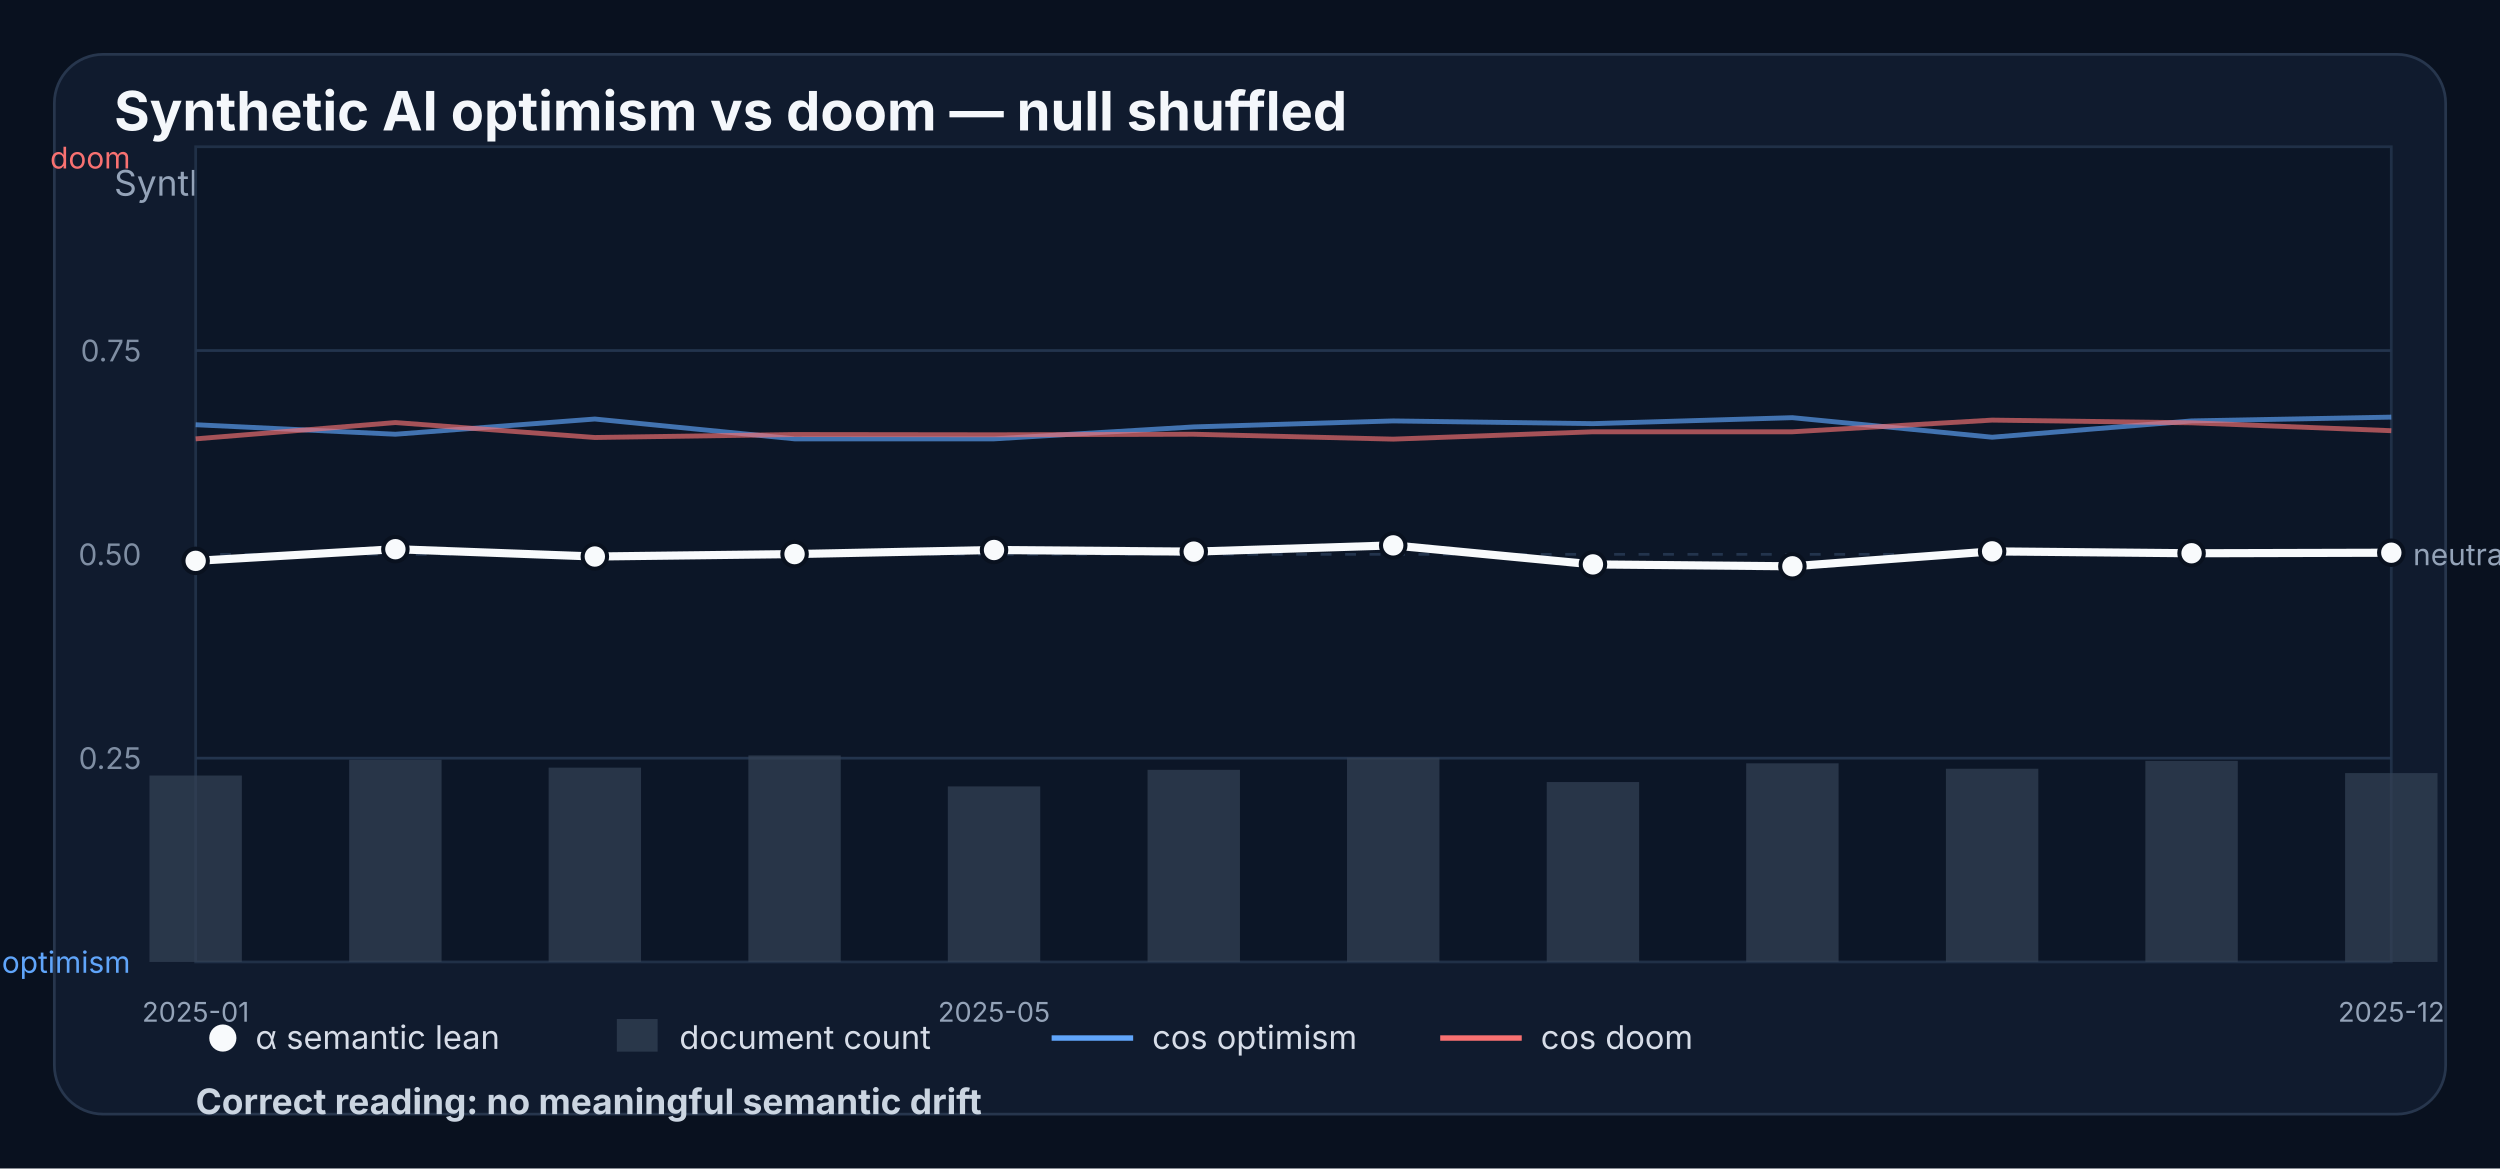
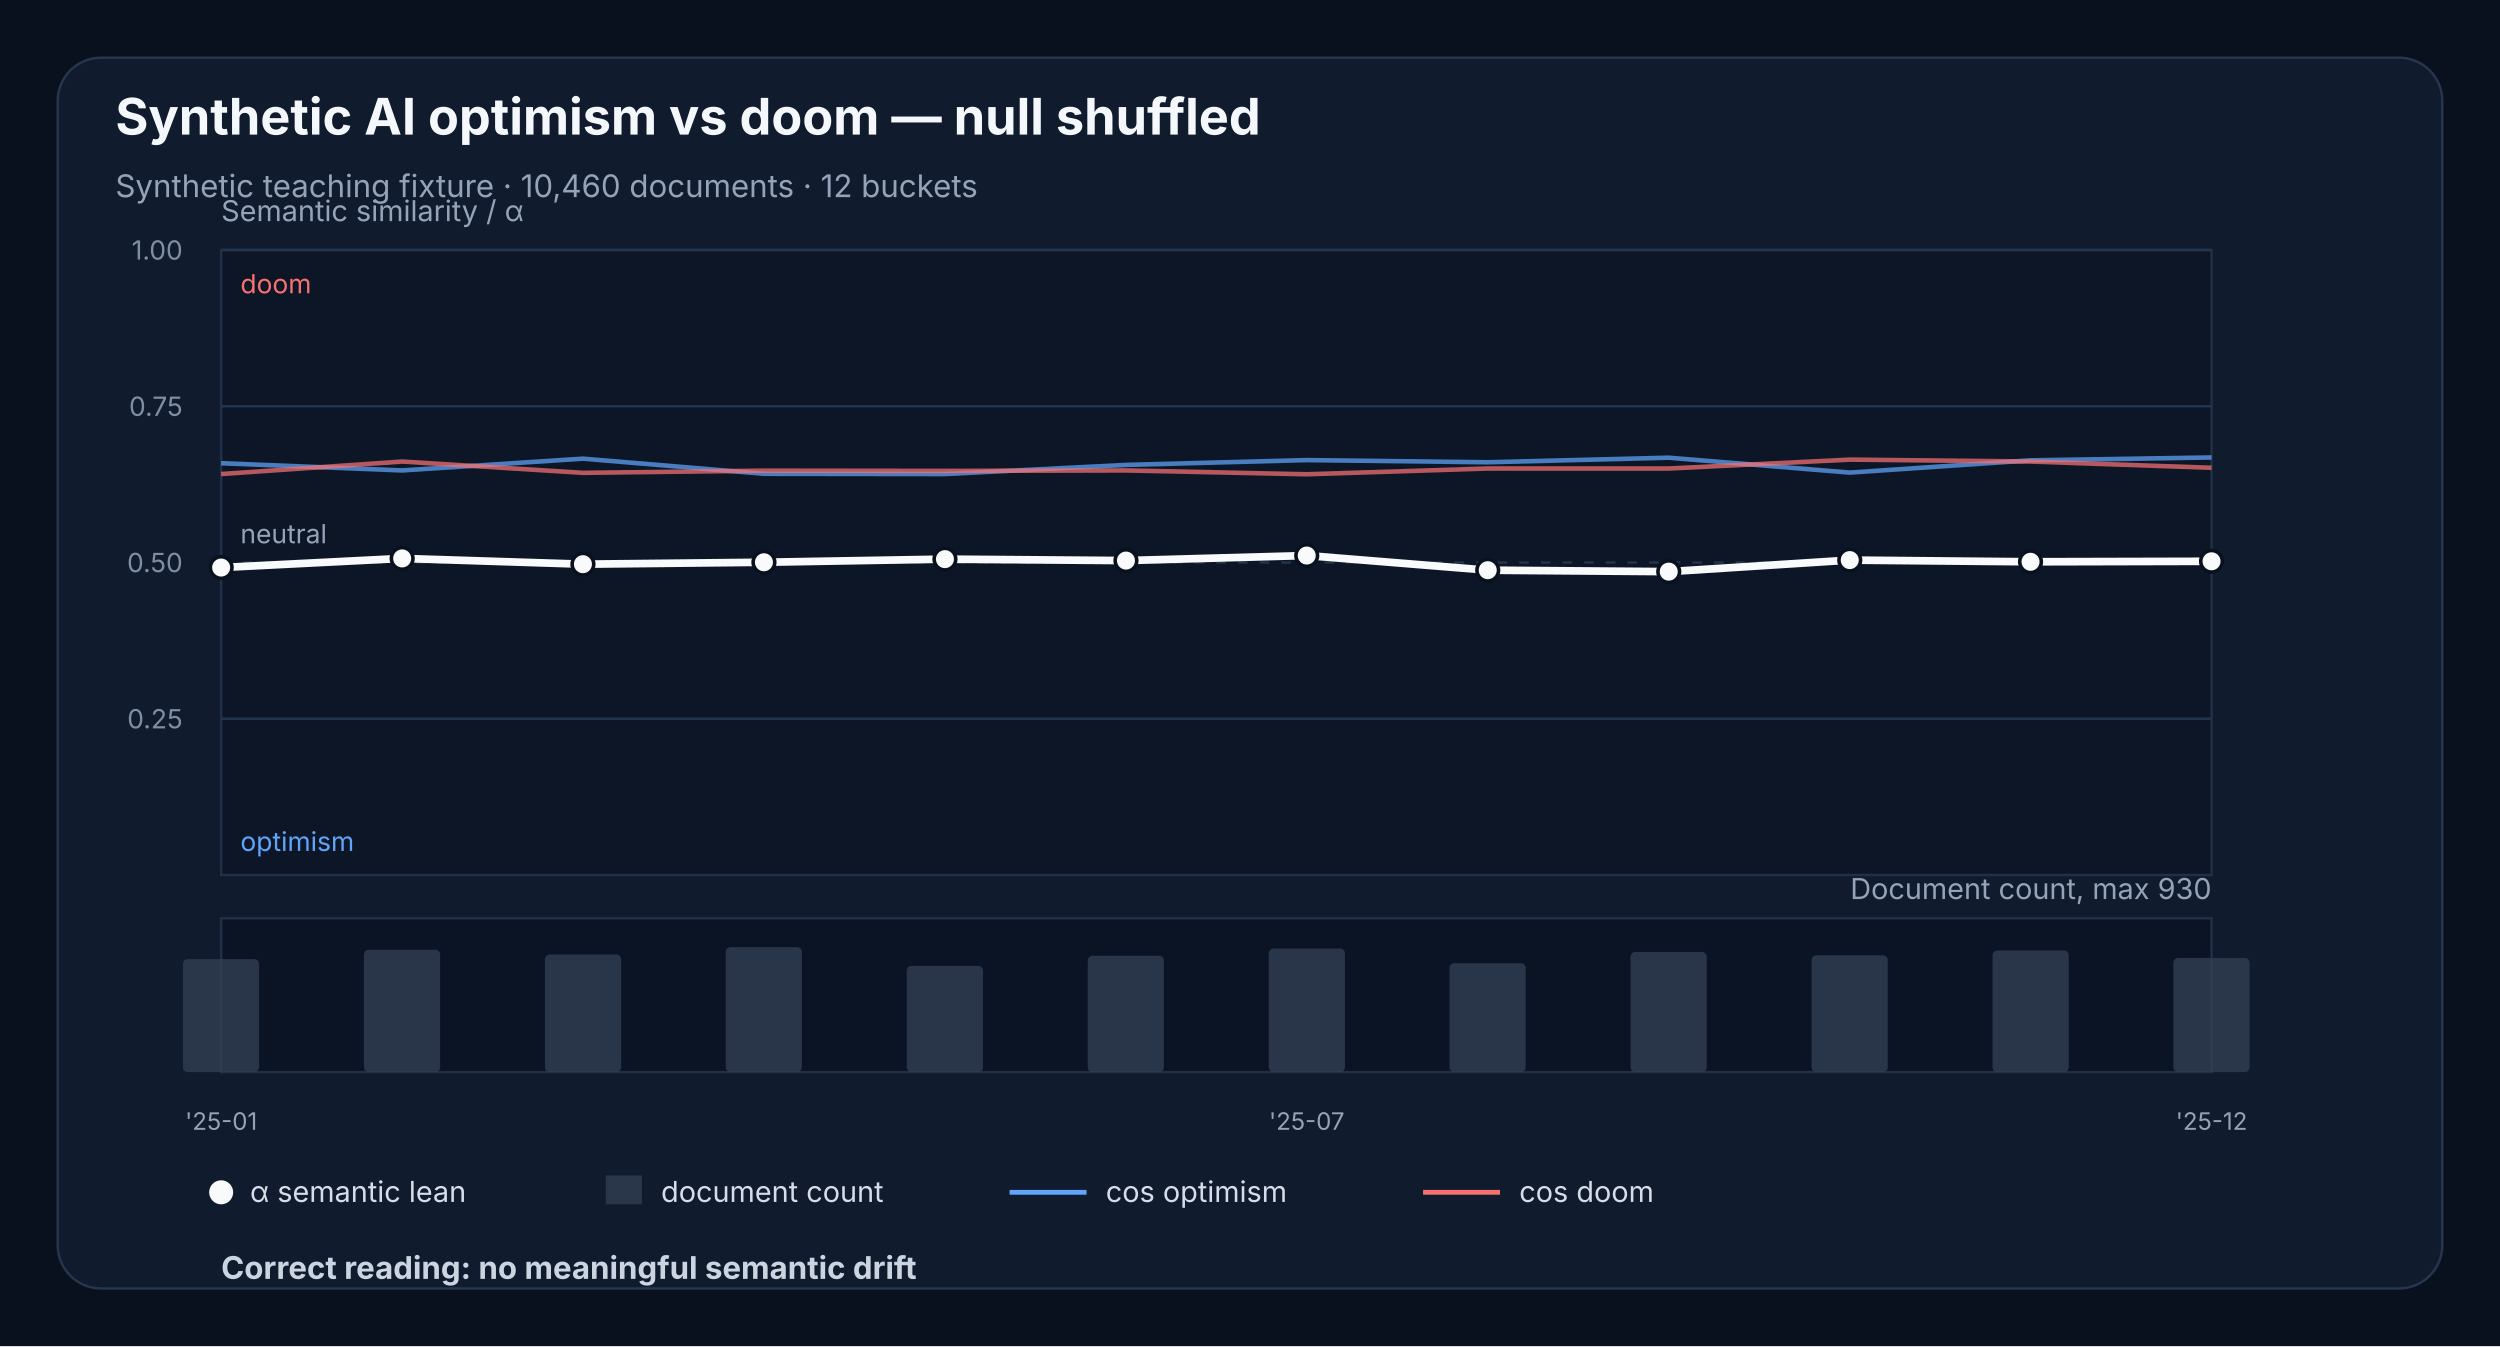
- <svg xmlns="http://www.w3.org/2000/svg" width="920" height="430" viewBox="0 0 920 430" role="img" aria-label="Semantic trend teaching chart for null-shuffled">
+ <svg xmlns="http://www.w3.org/2000/svg" width="1040" height="560" viewBox="0 0 1040 560" role="img" aria-label="Semantic trend teaching chart for null-shuffled">
  <rect width="100%" height="100%" fill="#09111f" />
-   <rect x="20" y="20" width="880" height="390" rx="18" fill="#101b2e" stroke="#27364d" />
-   <text x="42.0" y="48.0" fill="#f4f7fb" font-family="Inter, -apple-system, BlinkMacSystemFont, Segoe UI, sans-serif" font-size="20" font-weight="700" text-anchor="start">Synthetic AI optimism vs doom — null shuffled</text>
-   <text x="42.0" y="72.0" fill="#94a3b8" font-family="Inter, -apple-system, BlinkMacSystemFont, Segoe UI, sans-serif" font-size="13" font-weight="400" text-anchor="start">Synthetic teaching fixture · 10,460 documents · 12 buckets</text>
-   <rect x="72" y="54" width="808" height="300" fill="#0c1627" stroke="#203047" />
-   <line x1="72.0" y1="279.0" x2="880.0" y2="279.0" stroke="#23344d" stroke-width="1" />
-   <text x="52.0" y="283.0" fill="#7f8ea3" font-family="Inter, -apple-system, BlinkMacSystemFont, Segoe UI, sans-serif" font-size="11" font-weight="400" text-anchor="end">0.25</text>
-   <line x1="72.0" y1="204.0" x2="880.0" y2="204.0" stroke="#23344d" stroke-width="1" stroke-dasharray="4 5" />
-   <text x="52.0" y="208.0" fill="#7f8ea3" font-family="Inter, -apple-system, BlinkMacSystemFont, Segoe UI, sans-serif" font-size="11" font-weight="400" text-anchor="end">0.50</text>
-   <line x1="72.0" y1="129.0" x2="880.0" y2="129.0" stroke="#23344d" stroke-width="1" />
-   <text x="52.0" y="133.0" fill="#7f8ea3" font-family="Inter, -apple-system, BlinkMacSystemFont, Segoe UI, sans-serif" font-size="11" font-weight="400" text-anchor="end">0.75</text>
-   <text x="48.0" y="62.0" fill="#f87171" font-family="Inter, -apple-system, BlinkMacSystemFont, Segoe UI, sans-serif" font-size="11" font-weight="400" text-anchor="end">doom</text>
-   <text x="48.0" y="358.0" fill="#60a5fa" font-family="Inter, -apple-system, BlinkMacSystemFont, Segoe UI, sans-serif" font-size="11" font-weight="400" text-anchor="end">optimism</text>
-   <text x="888.0" y="208.0" fill="#94a3b8" font-family="Inter, -apple-system, BlinkMacSystemFont, Segoe UI, sans-serif" font-size="11" font-weight="400" text-anchor="start">neutral α=0.5</text>
-   <rect x="55.0" y="285.4" width="34.0" height="68.6" fill="#334155" opacity="0.72" />
-   <rect x="128.5" y="279.6" width="34.0" height="74.4" fill="#334155" opacity="0.72" />
-   <rect x="201.9" y="282.5" width="34.0" height="71.5" fill="#334155" opacity="0.72" />
-   <rect x="275.4" y="278.0" width="34.0" height="76.0" fill="#334155" opacity="0.72" />
-   <rect x="348.8" y="289.4" width="34.0" height="64.6" fill="#334155" opacity="0.72" />
-   <rect x="422.3" y="283.3" width="34.0" height="70.7" fill="#334155" opacity="0.72" />
-   <rect x="495.7" y="278.8" width="34.0" height="75.2" fill="#334155" opacity="0.72" />
-   <rect x="569.2" y="287.8" width="34.0" height="66.2" fill="#334155" opacity="0.72" />
-   <rect x="642.6" y="280.9" width="34.0" height="73.1" fill="#334155" opacity="0.72" />
-   <rect x="716.1" y="282.9" width="34.0" height="71.1" fill="#334155" opacity="0.72" />
-   <rect x="789.5" y="280.0" width="34.0" height="74.0" fill="#334155" opacity="0.72" />
-   <rect x="863.0" y="284.5" width="34.0" height="69.5" fill="#334155" opacity="0.72" />
-   <polyline points="72.0,206.4 145.5,202.1 218.9,204.8 292.4,203.9 365.8,202.4 439.3,203.0 512.7,200.7 586.2,207.7 659.6,208.4 733.1,202.9 806.5,203.6 880.0,203.4" fill="none" stroke="#f8fafc" stroke-width="3" stroke-linejoin="round" stroke-linecap="round" />
-   <polyline points="72.0,156.3 145.5,159.8 218.9,154.2 292.4,161.5 365.8,161.5 439.3,157.1 512.7,154.9 586.2,155.9 659.6,153.7 733.1,160.9 806.5,154.9 880.0,153.5" fill="none" stroke="#60a5fa" stroke-width="1.8" opacity="0.65" stroke-linejoin="round" />
-   <polyline points="72.0,161.5 145.5,155.5 218.9,161.0 292.4,159.9 365.8,160.0 439.3,159.8 512.7,161.6 586.2,158.9 659.6,158.9 733.1,154.6 806.5,155.6 880.0,158.5" fill="none" stroke="#f87171" stroke-width="1.8" opacity="0.65" stroke-linejoin="round" />
-   <circle cx="72.0" cy="206.4" r="4.5" fill="#f8fafc" stroke="#09111f" stroke-width="1.5" />
-   <text x="72.0" y="376.0" fill="#94a3b8" font-family="Inter, -apple-system, BlinkMacSystemFont, Segoe UI, sans-serif" font-size="10" font-weight="400" text-anchor="middle">2025-01</text>
-   <circle cx="145.5" cy="202.1" r="4.5" fill="#f8fafc" stroke="#09111f" stroke-width="1.5" />
-   <circle cx="218.9" cy="204.8" r="4.5" fill="#f8fafc" stroke="#09111f" stroke-width="1.5" />
-   <circle cx="292.4" cy="203.9" r="4.5" fill="#f8fafc" stroke="#09111f" stroke-width="1.5" />
-   <circle cx="365.8" cy="202.4" r="4.5" fill="#f8fafc" stroke="#09111f" stroke-width="1.5" />
-   <text x="365.8" y="376.0" fill="#94a3b8" font-family="Inter, -apple-system, BlinkMacSystemFont, Segoe UI, sans-serif" font-size="10" font-weight="400" text-anchor="middle">2025-05</text>
-   <circle cx="439.3" cy="203.0" r="4.5" fill="#f8fafc" stroke="#09111f" stroke-width="1.5" />
-   <circle cx="512.7" cy="200.7" r="4.5" fill="#f8fafc" stroke="#09111f" stroke-width="1.5" />
-   <circle cx="586.2" cy="207.7" r="4.5" fill="#f8fafc" stroke="#09111f" stroke-width="1.5" />
-   <circle cx="659.6" cy="208.4" r="4.5" fill="#f8fafc" stroke="#09111f" stroke-width="1.5" />
-   <circle cx="733.1" cy="202.9" r="4.5" fill="#f8fafc" stroke="#09111f" stroke-width="1.5" />
-   <circle cx="806.5" cy="203.6" r="4.5" fill="#f8fafc" stroke="#09111f" stroke-width="1.5" />
-   <circle cx="880.0" cy="203.4" r="4.5" fill="#f8fafc" stroke="#09111f" stroke-width="1.5" />
-   <text x="880.0" y="376.0" fill="#94a3b8" font-family="Inter, -apple-system, BlinkMacSystemFont, Segoe UI, sans-serif" font-size="10" font-weight="400" text-anchor="middle">2025-12</text>
-   <circle cx="82" cy="382" r="5" fill="#f8fafc" />
-   <text x="94.0" y="386.0" fill="#d7dde8" font-family="Inter, -apple-system, BlinkMacSystemFont, Segoe UI, sans-serif" font-size="12" font-weight="400" text-anchor="start">α semantic lean</text>
-   <rect x="227" y="375" width="15" height="12" fill="#334155" opacity="0.72" />
-   <text x="250.0" y="386.0" fill="#d7dde8" font-family="Inter, -apple-system, BlinkMacSystemFont, Segoe UI, sans-serif" font-size="12" font-weight="400" text-anchor="start">document count</text>
-   <line x1="387.0" y1="382.0" x2="417.0" y2="382.0" stroke="#60a5fa" stroke-width="2" />
-   <text x="424.0" y="386.0" fill="#d7dde8" font-family="Inter, -apple-system, BlinkMacSystemFont, Segoe UI, sans-serif" font-size="12" font-weight="400" text-anchor="start">cos optimism</text>
-   <line x1="530.0" y1="382.0" x2="560.0" y2="382.0" stroke="#f87171" stroke-width="2" />
-   <text x="567.0" y="386.0" fill="#d7dde8" font-family="Inter, -apple-system, BlinkMacSystemFont, Segoe UI, sans-serif" font-size="12" font-weight="400" text-anchor="start">cos doom</text>
-   <text x="72.0" y="410.0" fill="#cbd5e1" font-family="Inter, -apple-system, BlinkMacSystemFont, Segoe UI, sans-serif" font-size="13" font-weight="700" text-anchor="start">Correct reading: no meaningful semantic drift</text>
+   <rect x="24" y="24" width="992" height="512" rx="18" fill="#101b2e" stroke="#27364d" />
+   <text x="48.0" y="56.0" fill="#f4f7fb" font-family="Inter, -apple-system, BlinkMacSystemFont, Segoe UI, sans-serif" font-size="21" font-weight="700" text-anchor="start">Synthetic AI optimism vs doom — null shuffled</text>
+   <text x="48.0" y="82.0" fill="#94a3b8" font-family="Inter, -apple-system, BlinkMacSystemFont, Segoe UI, sans-serif" font-size="13" font-weight="400" text-anchor="start">Synthetic teaching fixture · 10,460 documents · 12 buckets</text>
+   <rect x="92" y="104" width="828" height="260" fill="#0c1627" stroke="#203047" />
+   <rect x="92" y="382" width="828" height="64" fill="#0a1424" stroke="#203047" />
+   <text x="92.0" y="92.0" fill="#94a3b8" font-family="Inter, -apple-system, BlinkMacSystemFont, Segoe UI, sans-serif" font-size="12" font-weight="400" text-anchor="start">Semantic similarity / α</text>
+   <text x="920.0" y="374.0" fill="#94a3b8" font-family="Inter, -apple-system, BlinkMacSystemFont, Segoe UI, sans-serif" font-size="12" font-weight="400" text-anchor="end">Document count, max 930</text>
+   <line x1="92.0" y1="299.0" x2="920.0" y2="299.0" stroke="#23344d" stroke-width="1" />
+   <text x="76.0" y="303.0" fill="#7f8ea3" font-family="Inter, -apple-system, BlinkMacSystemFont, Segoe UI, sans-serif" font-size="11" font-weight="400" text-anchor="end">0.25</text>
+   <line x1="92.0" y1="234.0" x2="920.0" y2="234.0" stroke="#23344d" stroke-width="1" stroke-dasharray="4 5" />
+   <text x="76.0" y="238.0" fill="#7f8ea3" font-family="Inter, -apple-system, BlinkMacSystemFont, Segoe UI, sans-serif" font-size="11" font-weight="400" text-anchor="end">0.50</text>
+   <line x1="92.0" y1="169.0" x2="920.0" y2="169.0" stroke="#23344d" stroke-width="1" />
+   <text x="76.0" y="173.0" fill="#7f8ea3" font-family="Inter, -apple-system, BlinkMacSystemFont, Segoe UI, sans-serif" font-size="11" font-weight="400" text-anchor="end">0.75</text>
+   <line x1="92.0" y1="104.0" x2="920.0" y2="104.0" stroke="#23344d" stroke-width="1" />
+   <text x="76.0" y="108.0" fill="#7f8ea3" font-family="Inter, -apple-system, BlinkMacSystemFont, Segoe UI, sans-serif" font-size="11" font-weight="400" text-anchor="end">1.00</text>
+   <text x="100.0" y="122.0" fill="#f87171" font-family="Inter, -apple-system, BlinkMacSystemFont, Segoe UI, sans-serif" font-size="11" font-weight="400" text-anchor="start">doom</text>
+   <text x="100.0" y="354.0" fill="#60a5fa" font-family="Inter, -apple-system, BlinkMacSystemFont, Segoe UI, sans-serif" font-size="11" font-weight="400" text-anchor="start">optimism</text>
+   <text x="100.0" y="226.0" fill="#94a3b8" font-family="Inter, -apple-system, BlinkMacSystemFont, Segoe UI, sans-serif" font-size="11" font-weight="400" text-anchor="start">neutral</text>
+   <g data-layer="volume-bars">
+     <rect x="76.1" y="399.0" width="31.7" height="47.0" rx="2" fill="#334155" opacity="0.74" />
+     <rect x="151.4" y="395.1" width="31.7" height="50.9" rx="2" fill="#334155" opacity="0.74" />
+     <rect x="226.7" y="397.1" width="31.7" height="48.9" rx="2" fill="#334155" opacity="0.74" />
+     <rect x="301.9" y="394.0" width="31.7" height="52.0" rx="2" fill="#334155" opacity="0.74" />
+     <rect x="377.2" y="401.8" width="31.7" height="44.2" rx="2" fill="#334155" opacity="0.74" />
+     <rect x="452.5" y="397.6" width="31.7" height="48.4" rx="2" fill="#334155" opacity="0.74" />
+     <rect x="527.8" y="394.6" width="31.7" height="51.4" rx="2" fill="#334155" opacity="0.74" />
+     <rect x="603.0" y="400.7" width="31.7" height="45.3" rx="2" fill="#334155" opacity="0.74" />
+     <rect x="678.3" y="396.0" width="31.7" height="50.0" rx="2" fill="#334155" opacity="0.74" />
+     <rect x="753.6" y="397.4" width="31.7" height="48.6" rx="2" fill="#334155" opacity="0.74" />
+     <rect x="828.9" y="395.4" width="31.7" height="50.6" rx="2" fill="#334155" opacity="0.74" />
+     <rect x="904.1" y="398.5" width="31.7" height="47.5" rx="2" fill="#334155" opacity="0.74" />
+   </g>
+   <g data-layer="semantic-lines">
+     <polyline points="92.0,236.1 167.3,232.3 242.5,234.7 317.8,233.9 393.1,232.6 468.4,233.2 543.6,231.1 618.9,237.2 694.2,237.8 769.5,233.0 844.7,233.7 920.0,233.5" fill="none" stroke="#f8fafc" stroke-width="3.2" stroke-linejoin="round" stroke-linecap="round" />
+     <polyline points="92.0,192.7 167.3,195.7 242.5,190.8 317.8,197.1 393.1,197.2 468.4,193.4 543.6,191.4 618.9,192.3 694.2,190.4 769.5,196.6 844.7,191.5 920.0,190.3" fill="none" stroke="#60a5fa" stroke-width="1.9" opacity="0.72" stroke-linejoin="round" />
+     <polyline points="92.0,197.2 167.3,192.0 242.5,196.7 317.8,195.8 393.1,195.9 468.4,195.7 543.6,197.3 618.9,194.9 694.2,194.9 769.5,191.2 844.7,192.0 920.0,194.6" fill="none" stroke="#f87171" stroke-width="1.9" opacity="0.72" stroke-linejoin="round" />
+     <circle cx="92.0" cy="236.1" r="4.5" fill="#f8fafc" stroke="#09111f" stroke-width="1.5" />
+     <circle cx="167.3" cy="232.3" r="4.5" fill="#f8fafc" stroke="#09111f" stroke-width="1.5" />
+     <circle cx="242.5" cy="234.7" r="4.5" fill="#f8fafc" stroke="#09111f" stroke-width="1.5" />
+     <circle cx="317.8" cy="233.9" r="4.5" fill="#f8fafc" stroke="#09111f" stroke-width="1.5" />
+     <circle cx="393.1" cy="232.6" r="4.5" fill="#f8fafc" stroke="#09111f" stroke-width="1.5" />
+     <circle cx="468.4" cy="233.2" r="4.5" fill="#f8fafc" stroke="#09111f" stroke-width="1.5" />
+     <circle cx="543.6" cy="231.1" r="4.5" fill="#f8fafc" stroke="#09111f" stroke-width="1.5" />
+     <circle cx="618.9" cy="237.2" r="4.5" fill="#f8fafc" stroke="#09111f" stroke-width="1.5" />
+     <circle cx="694.2" cy="237.8" r="4.5" fill="#f8fafc" stroke="#09111f" stroke-width="1.5" />
+     <circle cx="769.5" cy="233.0" r="4.5" fill="#f8fafc" stroke="#09111f" stroke-width="1.5" />
+     <circle cx="844.7" cy="233.7" r="4.5" fill="#f8fafc" stroke="#09111f" stroke-width="1.5" />
+     <circle cx="920.0" cy="233.5" r="4.5" fill="#f8fafc" stroke="#09111f" stroke-width="1.5" />
+   </g>
+   <text x="92.0" y="470.0" fill="#94a3b8" font-family="Inter, -apple-system, BlinkMacSystemFont, Segoe UI, sans-serif" font-size="10" font-weight="400" text-anchor="middle">'25-01</text>
+   <text x="543.6" y="470.0" fill="#94a3b8" font-family="Inter, -apple-system, BlinkMacSystemFont, Segoe UI, sans-serif" font-size="10" font-weight="400" text-anchor="middle">'25-07</text>
+   <text x="920.0" y="470.0" fill="#94a3b8" font-family="Inter, -apple-system, BlinkMacSystemFont, Segoe UI, sans-serif" font-size="10" font-weight="400" text-anchor="middle">'25-12</text>
+   <circle cx="92" cy="496" r="5" fill="#f8fafc" />
+   <text x="104.0" y="500.0" fill="#d7dde8" font-family="Inter, -apple-system, BlinkMacSystemFont, Segoe UI, sans-serif" font-size="12" font-weight="400" text-anchor="start">α semantic lean</text>
+   <rect x="252" y="489" width="15" height="12" fill="#334155" opacity="0.74" />
+   <text x="275.0" y="500.0" fill="#d7dde8" font-family="Inter, -apple-system, BlinkMacSystemFont, Segoe UI, sans-serif" font-size="12" font-weight="400" text-anchor="start">document count</text>
+   <line x1="420.0" y1="496.0" x2="452.0" y2="496.0" stroke="#60a5fa" stroke-width="2" />
+   <text x="460.0" y="500.0" fill="#d7dde8" font-family="Inter, -apple-system, BlinkMacSystemFont, Segoe UI, sans-serif" font-size="12" font-weight="400" text-anchor="start">cos optimism</text>
+   <line x1="592.0" y1="496.0" x2="624.0" y2="496.0" stroke="#f87171" stroke-width="2" />
+   <text x="632.0" y="500.0" fill="#d7dde8" font-family="Inter, -apple-system, BlinkMacSystemFont, Segoe UI, sans-serif" font-size="12" font-weight="400" text-anchor="start">cos doom</text>
+   <text x="92.0" y="532.0" fill="#cbd5e1" font-family="Inter, -apple-system, BlinkMacSystemFont, Segoe UI, sans-serif" font-size="13" font-weight="700" text-anchor="start">Correct reading: no meaningful semantic drift</text>
</svg>
